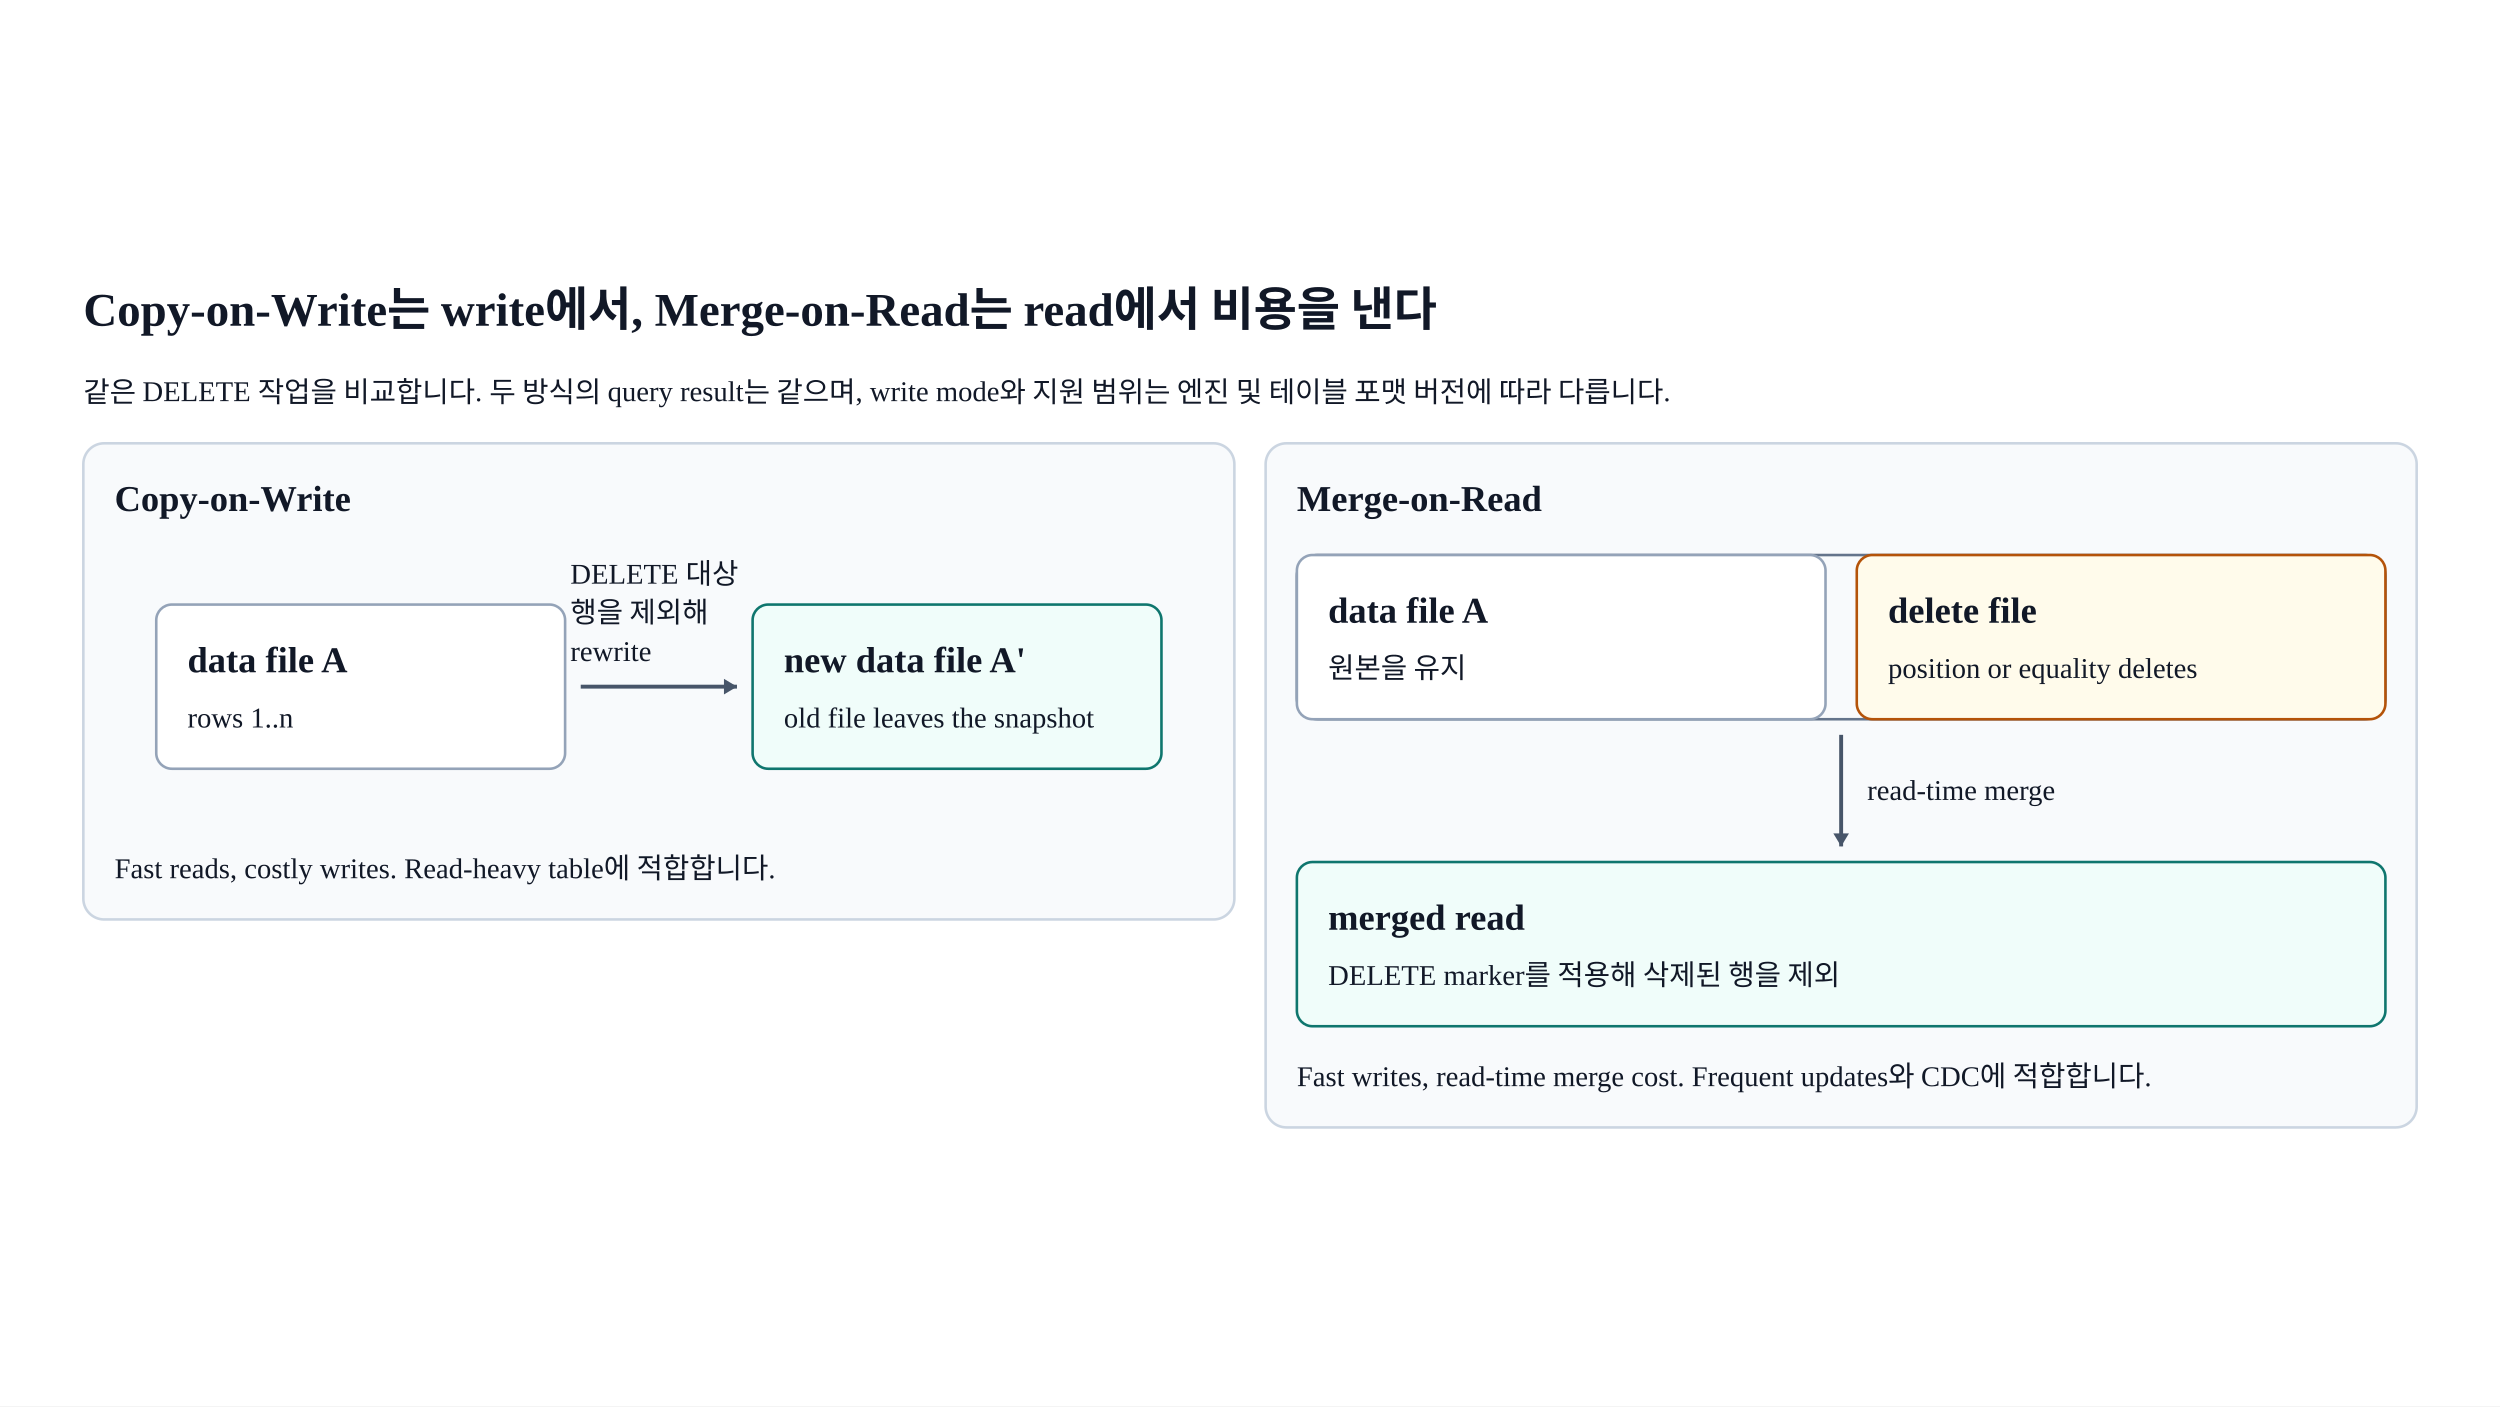
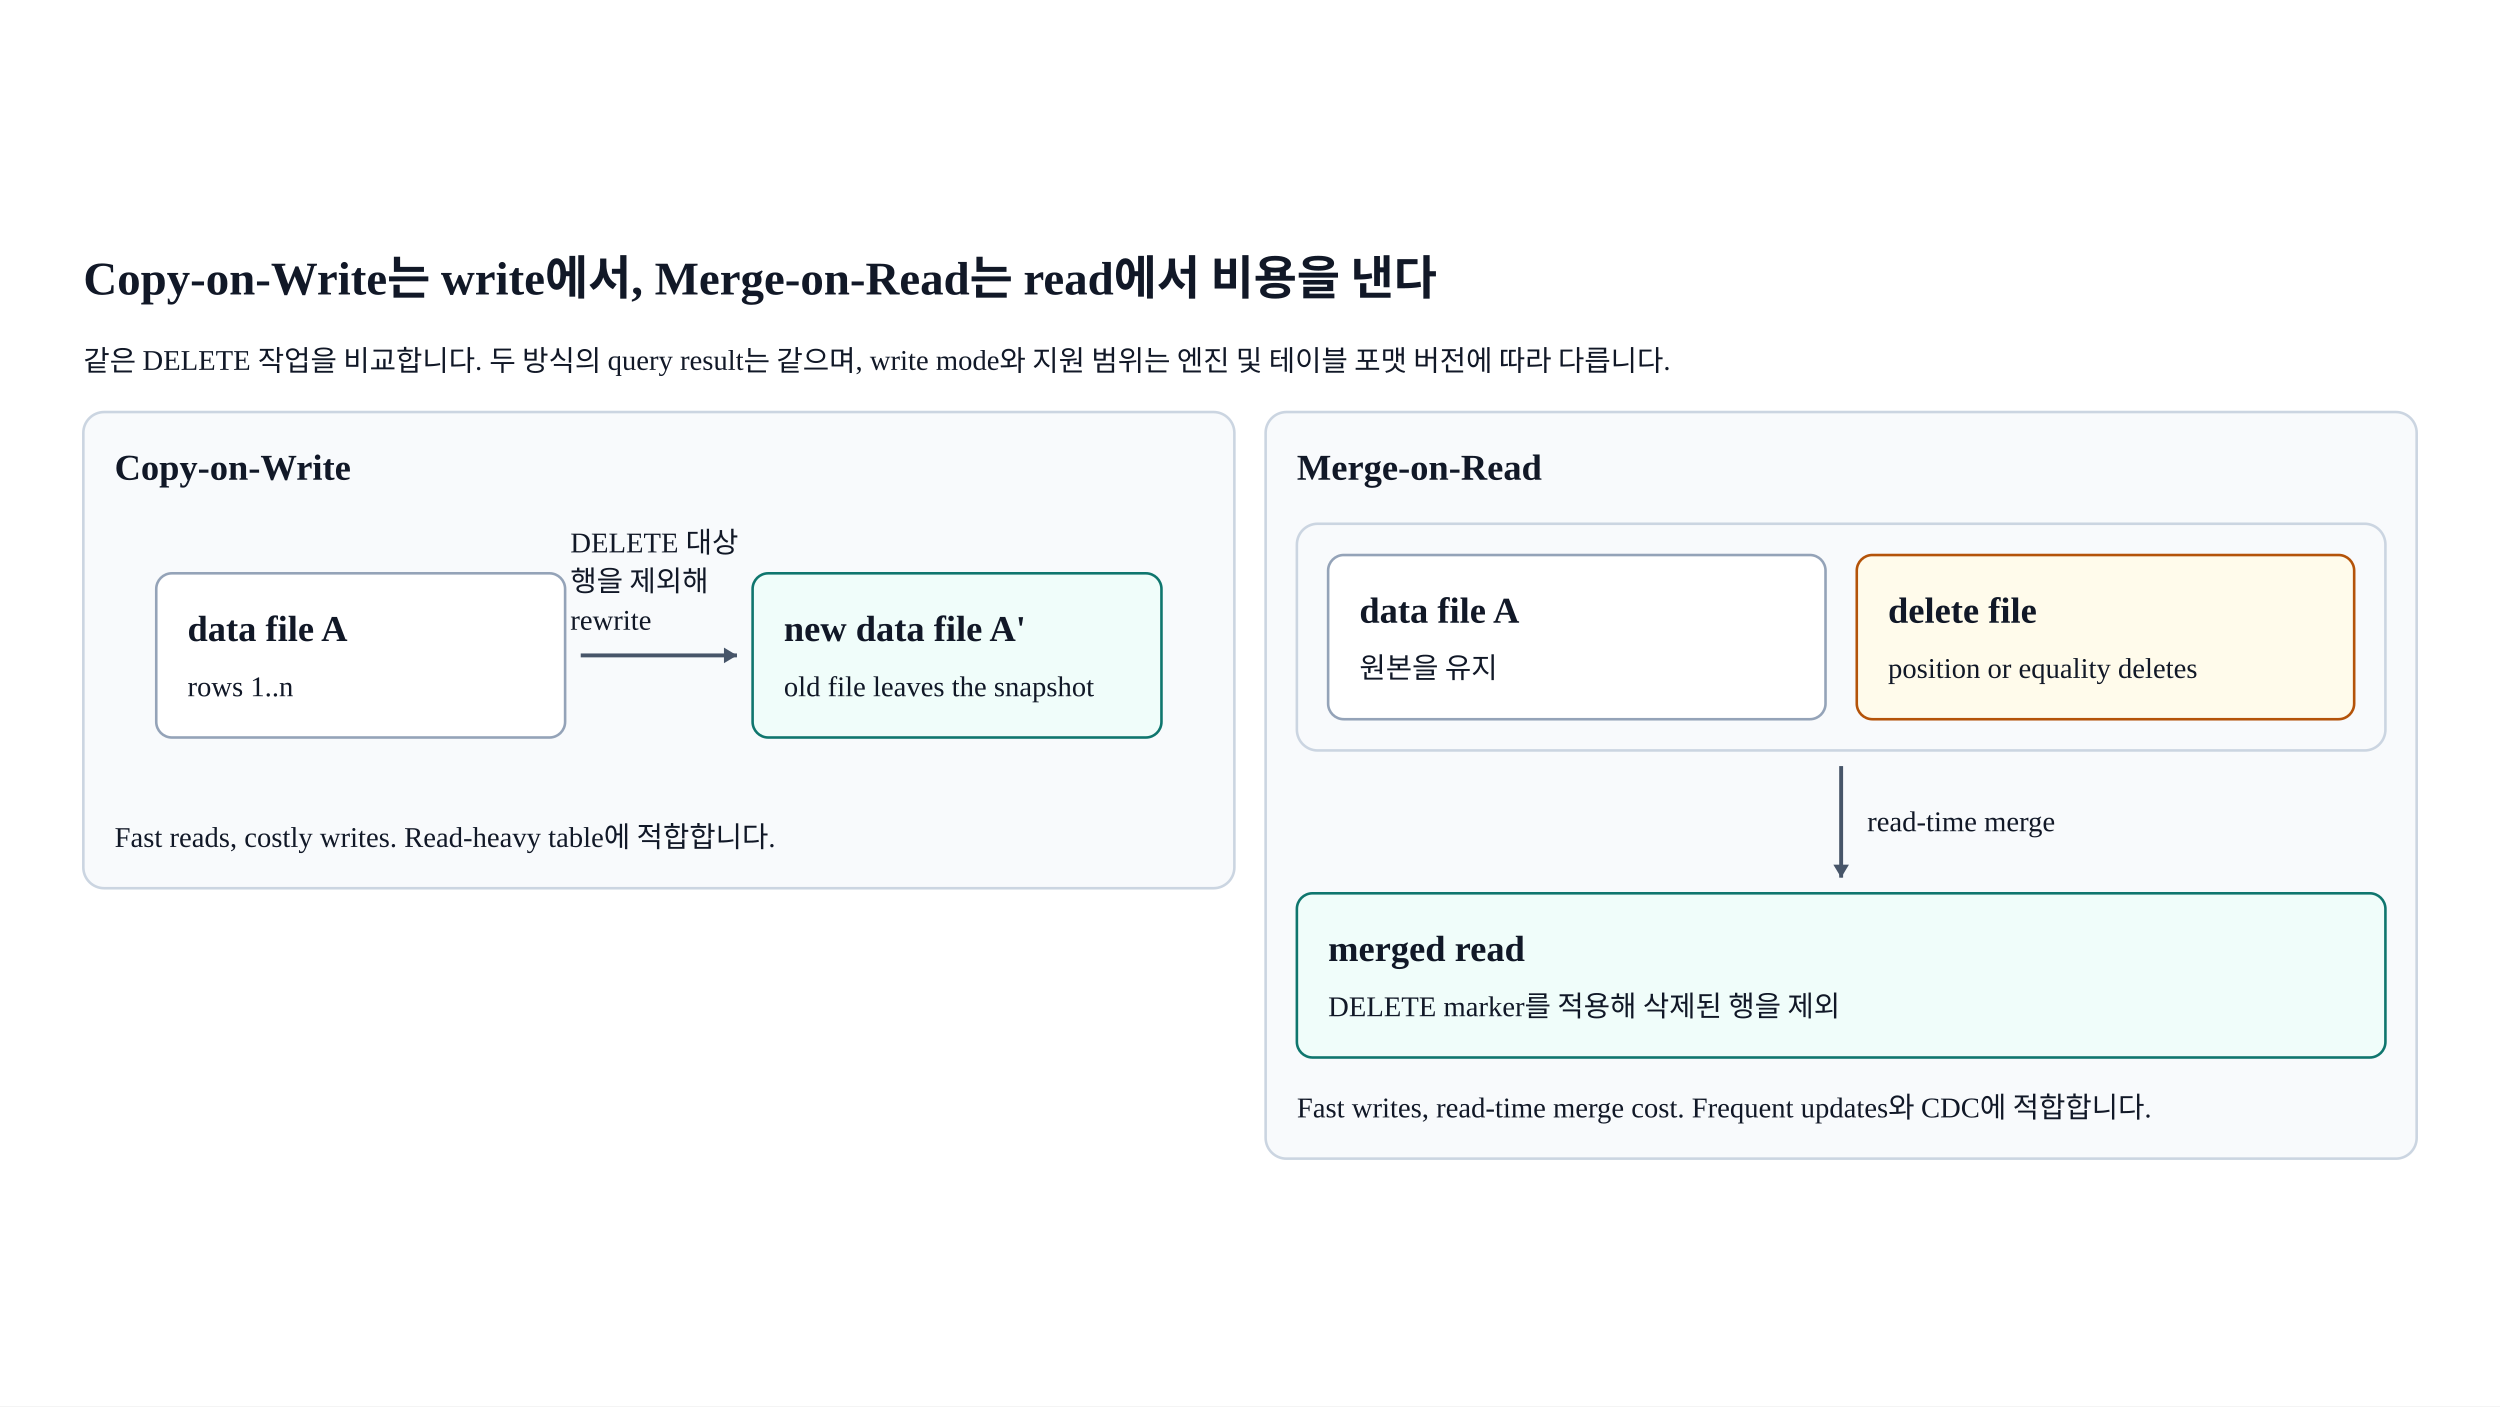
<svg xmlns="http://www.w3.org/2000/svg" class="sd-fhd-artwork" width="1920" height="1080" viewBox="0 0 1920 1080" aria-hidden="true" data-source-sha256="ec65b8ac96e20aaf103c4b82b364b3bfa5fcbd91ef042bb01e03a136bc574f74">
  <rect x="0" y="0" width="1920" height="1080" fill="#fff" />
-   <rect data-source="root.0.2.0" x="64.000" y="340.450" width="884.000" height="365.700" rx="16" fill="#f8fafc" stroke="#cbd5e1" stroke-width="2" />
-   <rect data-source="root.0.2.1" x="972.000" y="340.450" width="884.000" height="525.400" rx="16" fill="#f8fafc" stroke="#cbd5e1" stroke-width="2" />
-   <rect data-source="root.0.2.1.1" x="996.000" y="426.250" width="836.000" height="126.100" rx="16" fill="none" stroke="#64748b" stroke-width="2" />
-   <rect data-node="root.0.2.0.1.0" x="120.000" y="464.300" width="314.000" height="126.100" rx="12" fill="#fff" stroke="#94a3b8" stroke-width="2" />
-   <rect data-node="root.0.2.0.1.2" x="578.000" y="464.300" width="314.000" height="126.100" rx="12" fill="#f0fdfa" stroke="#0f766e" stroke-width="2" />
-   <rect data-node="root.0.2.1.1.0" x="996.000" y="426.250" width="406.000" height="126.100" rx="12" fill="#fff" stroke="#94a3b8" stroke-width="2" />
-   <rect data-node="root.0.2.1.1.1" x="1426.000" y="426.250" width="406.000" height="126.100" rx="12" fill="#fffbeb" stroke="#b45309" stroke-width="2" />
-   <rect data-node="root.0.2.1.3" x="996.000" y="662.050" width="836.000" height="126.100" rx="12" fill="#f0fdfa" stroke="#0f766e" stroke-width="2" />
-   <path data-edge="root.0.2.0.1.1" data-from="root.0.2.0.1.0" data-to="root.0.2.0.1.2" d="M 446.000 527.350 L 566.000 527.350" fill="none" stroke="#475569" stroke-width="3" />
-   <polygon data-arrowhead="root.0.2.0.1.1" points="566.000,527.350 556.000,533.350 556.000,521.350" fill="#475569" />
-   <path data-edge="root.0.2.1.2" data-from="root.0.2.1.1" data-to="root.0.2.1.3" d="M 1414.000 564.350 L 1414.000 650.050" fill="none" stroke="#475569" stroke-width="3" />
-   <polygon data-arrowhead="root.0.2.1.2" points="1414.000,650.050 1408.000,640.050 1420.000,640.050" fill="#475569" />
-   <text data-source="root.0.0" x="64.000" y="250.150" font-size="36" font-weight="700" fill="#111827">Copy-on-Write는 write에서, Merge-on-Read는 read에서 비용을 낸다</text>
-   <text data-source="root.0.1" x="64.000" y="308.750" font-size="22" font-weight="400" fill="#111827">같은 DELETE 작업을 비교합니다. 두 방식의 query result는 같으며, write mode와 지원 범위는 엔진 및 테이블 포맷 버전에 따라 다릅니다.</text>
-   <text data-source="root.0.2.0.0" x="88.000" y="392.450" font-size="28" font-weight="700" fill="#111827">Copy-on-Write</text>
-   <text data-source="root.0.2.0.1.0" x="144.000" y="516.300" font-size="28" font-weight="700" fill="#111827">data file A</text>
-   <text data-source="root.0.2.0.1.0" x="144.000" y="558.700" font-size="22" font-weight="400" fill="#111827">rows 1..n</text>
-   <text data-source="root.0.2.0.1.2" x="602.000" y="516.300" font-size="28" font-weight="700" fill="#111827">new data file A'</text>
-   <text data-source="root.0.2.0.1.2" x="602.000" y="558.700" font-size="22" font-weight="400" fill="#111827">old file leaves the snapshot</text>
-   <text data-source="root.0.2.0.1.1" x="438.000" y="448.250" font-size="22" font-weight="400" fill="#111827">DELETE 대상</text>
-   <text data-source="root.0.2.0.1.1" x="438.000" y="477.950" font-size="22" font-weight="400" fill="#111827">행을 제외해</text>
-   <text data-source="root.0.2.0.1.1" x="438.000" y="507.650" font-size="22" font-weight="400" fill="#111827">rewrite</text>
-   <text data-source="root.0.2.0.2" x="88.000" y="674.450" font-size="22" font-weight="400" fill="#111827">Fast reads, costly writes. Read-heavy table에 적합합니다.</text>
-   <text data-source="root.0.2.1.0" x="996.000" y="392.450" font-size="28" font-weight="700" fill="#111827">Merge-on-Read</text>
-   <text data-source="root.0.2.1.1.0" x="1020.000" y="478.250" font-size="28" font-weight="700" fill="#111827">data file A</text>
-   <text data-source="root.0.2.1.1.0" x="1020.000" y="520.650" font-size="22" font-weight="400" fill="#111827">원본을 유지</text>
+   <rect data-source="root.0.2.0" x="64.000" y="316.450" width="884.000" height="365.700" rx="16" fill="#f8fafc" stroke="#cbd5e1" stroke-width="2" />
+   <rect data-source="root.0.2.1" x="972.000" y="316.450" width="884.000" height="573.400" rx="16" fill="#f8fafc" stroke="#cbd5e1" stroke-width="2" />
+   <rect data-source="root.0.2.1.1" x="996.000" y="402.250" width="836.000" height="174.100" rx="16" fill="#f8fafc" stroke="#cbd5e1" stroke-width="2" />
+   <rect data-node="root.0.2.0.1.0" x="120.000" y="440.300" width="314.000" height="126.100" rx="12" fill="#fff" stroke="#94a3b8" stroke-width="2" />
+   <rect data-node="root.0.2.0.1.2" x="578.000" y="440.300" width="314.000" height="126.100" rx="12" fill="#f0fdfa" stroke="#0f766e" stroke-width="2" />
+   <rect data-node="root.0.2.1.1.0" x="1020.000" y="426.250" width="382.000" height="126.100" rx="12" fill="#fff" stroke="#94a3b8" stroke-width="2" />
+   <rect data-node="root.0.2.1.1.1" x="1426.000" y="426.250" width="382.000" height="126.100" rx="12" fill="#fffbeb" stroke="#b45309" stroke-width="2" />
+   <rect data-node="root.0.2.1.3" x="996.000" y="686.050" width="836.000" height="126.100" rx="12" fill="#f0fdfa" stroke="#0f766e" stroke-width="2" />
+   <path data-edge="root.0.2.0.1.1" data-from="root.0.2.0.1.0" data-to="root.0.2.0.1.2" d="M 446.000 503.350 L 566.000 503.350" fill="none" stroke="#475569" stroke-width="3" />
+   <polygon data-arrowhead="root.0.2.0.1.1" points="566.000,503.350 556.000,509.350 556.000,497.350" fill="#475569" />
+   <path data-edge="root.0.2.1.2" data-from="root.0.2.1.1" data-to="root.0.2.1.3" d="M 1414.000 588.350 L 1414.000 674.050" fill="none" stroke="#475569" stroke-width="3" />
+   <polygon data-arrowhead="root.0.2.1.2" points="1414.000,674.050 1408.000,664.050 1420.000,664.050" fill="#475569" />
+   <text data-source="root.0.0" x="64.000" y="226.150" font-size="36" font-weight="700" fill="#111827">Copy-on-Write는 write에서, Merge-on-Read는 read에서 비용을 낸다</text>
+   <text data-source="root.0.1" x="64.000" y="284.750" font-size="22" font-weight="400" fill="#111827">같은 DELETE 작업을 비교합니다. 두 방식의 query result는 같으며, write mode와 지원 범위는 엔진 및 테이블 포맷 버전에 따라 다릅니다.</text>
+   <text data-source="root.0.2.0.0" x="88.000" y="368.450" font-size="28" font-weight="700" fill="#111827">Copy-on-Write</text>
+   <text data-source="root.0.2.0.1.0" x="144.000" y="492.300" font-size="28" font-weight="700" fill="#111827">data file A</text>
+   <text data-source="root.0.2.0.1.0" x="144.000" y="534.700" font-size="22" font-weight="400" fill="#111827">rows 1..n</text>
+   <text data-source="root.0.2.0.1.2" x="602.000" y="492.300" font-size="28" font-weight="700" fill="#111827">new data file A'</text>
+   <text data-source="root.0.2.0.1.2" x="602.000" y="534.700" font-size="22" font-weight="400" fill="#111827">old file leaves the snapshot</text>
+   <text data-source="root.0.2.0.1.1" x="438.000" y="424.250" font-size="22" font-weight="400" fill="#111827">DELETE 대상</text>
+   <text data-source="root.0.2.0.1.1" x="438.000" y="453.950" font-size="22" font-weight="400" fill="#111827">행을 제외해</text>
+   <text data-source="root.0.2.0.1.1" x="438.000" y="483.650" font-size="22" font-weight="400" fill="#111827">rewrite</text>
+   <text data-source="root.0.2.0.2" x="88.000" y="650.450" font-size="22" font-weight="400" fill="#111827">Fast reads, costly writes. Read-heavy table에 적합합니다.</text>
+   <text data-source="root.0.2.1.0" x="996.000" y="368.450" font-size="28" font-weight="700" fill="#111827">Merge-on-Read</text>
+   <text data-source="root.0.2.1.1.0" x="1044.000" y="478.250" font-size="28" font-weight="700" fill="#111827">data file A</text>
+   <text data-source="root.0.2.1.1.0" x="1044.000" y="520.650" font-size="22" font-weight="400" fill="#111827">원본을 유지</text>
  <text data-source="root.0.2.1.1.1" x="1450.000" y="478.250" font-size="28" font-weight="700" fill="#111827">delete file</text>
  <text data-source="root.0.2.1.1.1" x="1450.000" y="520.650" font-size="22" font-weight="400" fill="#111827">position or equality deletes</text>
-   <text data-source="root.0.2.1.3" x="1020.000" y="714.050" font-size="28" font-weight="700" fill="#111827">merged read</text>
-   <text data-source="root.0.2.1.3" x="1020.000" y="756.450" font-size="22" font-weight="400" fill="#111827">DELETE marker를 적용해 삭제된 행을 제외</text>
-   <text data-source="root.0.2.1.4" x="996.000" y="834.150" font-size="22" font-weight="400" fill="#111827">Fast writes, read-time merge cost. Frequent updates와 CDC에 적합합니다.</text>
-   <text data-source="root.0.2.1.2" x="1434.000" y="614.350" font-size="22" font-weight="400" fill="#111827">read-time merge</text>
+   <text data-source="root.0.2.1.3" x="1020.000" y="738.050" font-size="28" font-weight="700" fill="#111827">merged read</text>
+   <text data-source="root.0.2.1.3" x="1020.000" y="780.450" font-size="22" font-weight="400" fill="#111827">DELETE marker를 적용해 삭제된 행을 제외</text>
+   <text data-source="root.0.2.1.4" x="996.000" y="858.150" font-size="22" font-weight="400" fill="#111827">Fast writes, read-time merge cost. Frequent updates와 CDC에 적합합니다.</text>
+   <text data-source="root.0.2.1.2" x="1434.000" y="638.350" font-size="22" font-weight="400" fill="#111827">read-time merge</text>
</svg>
